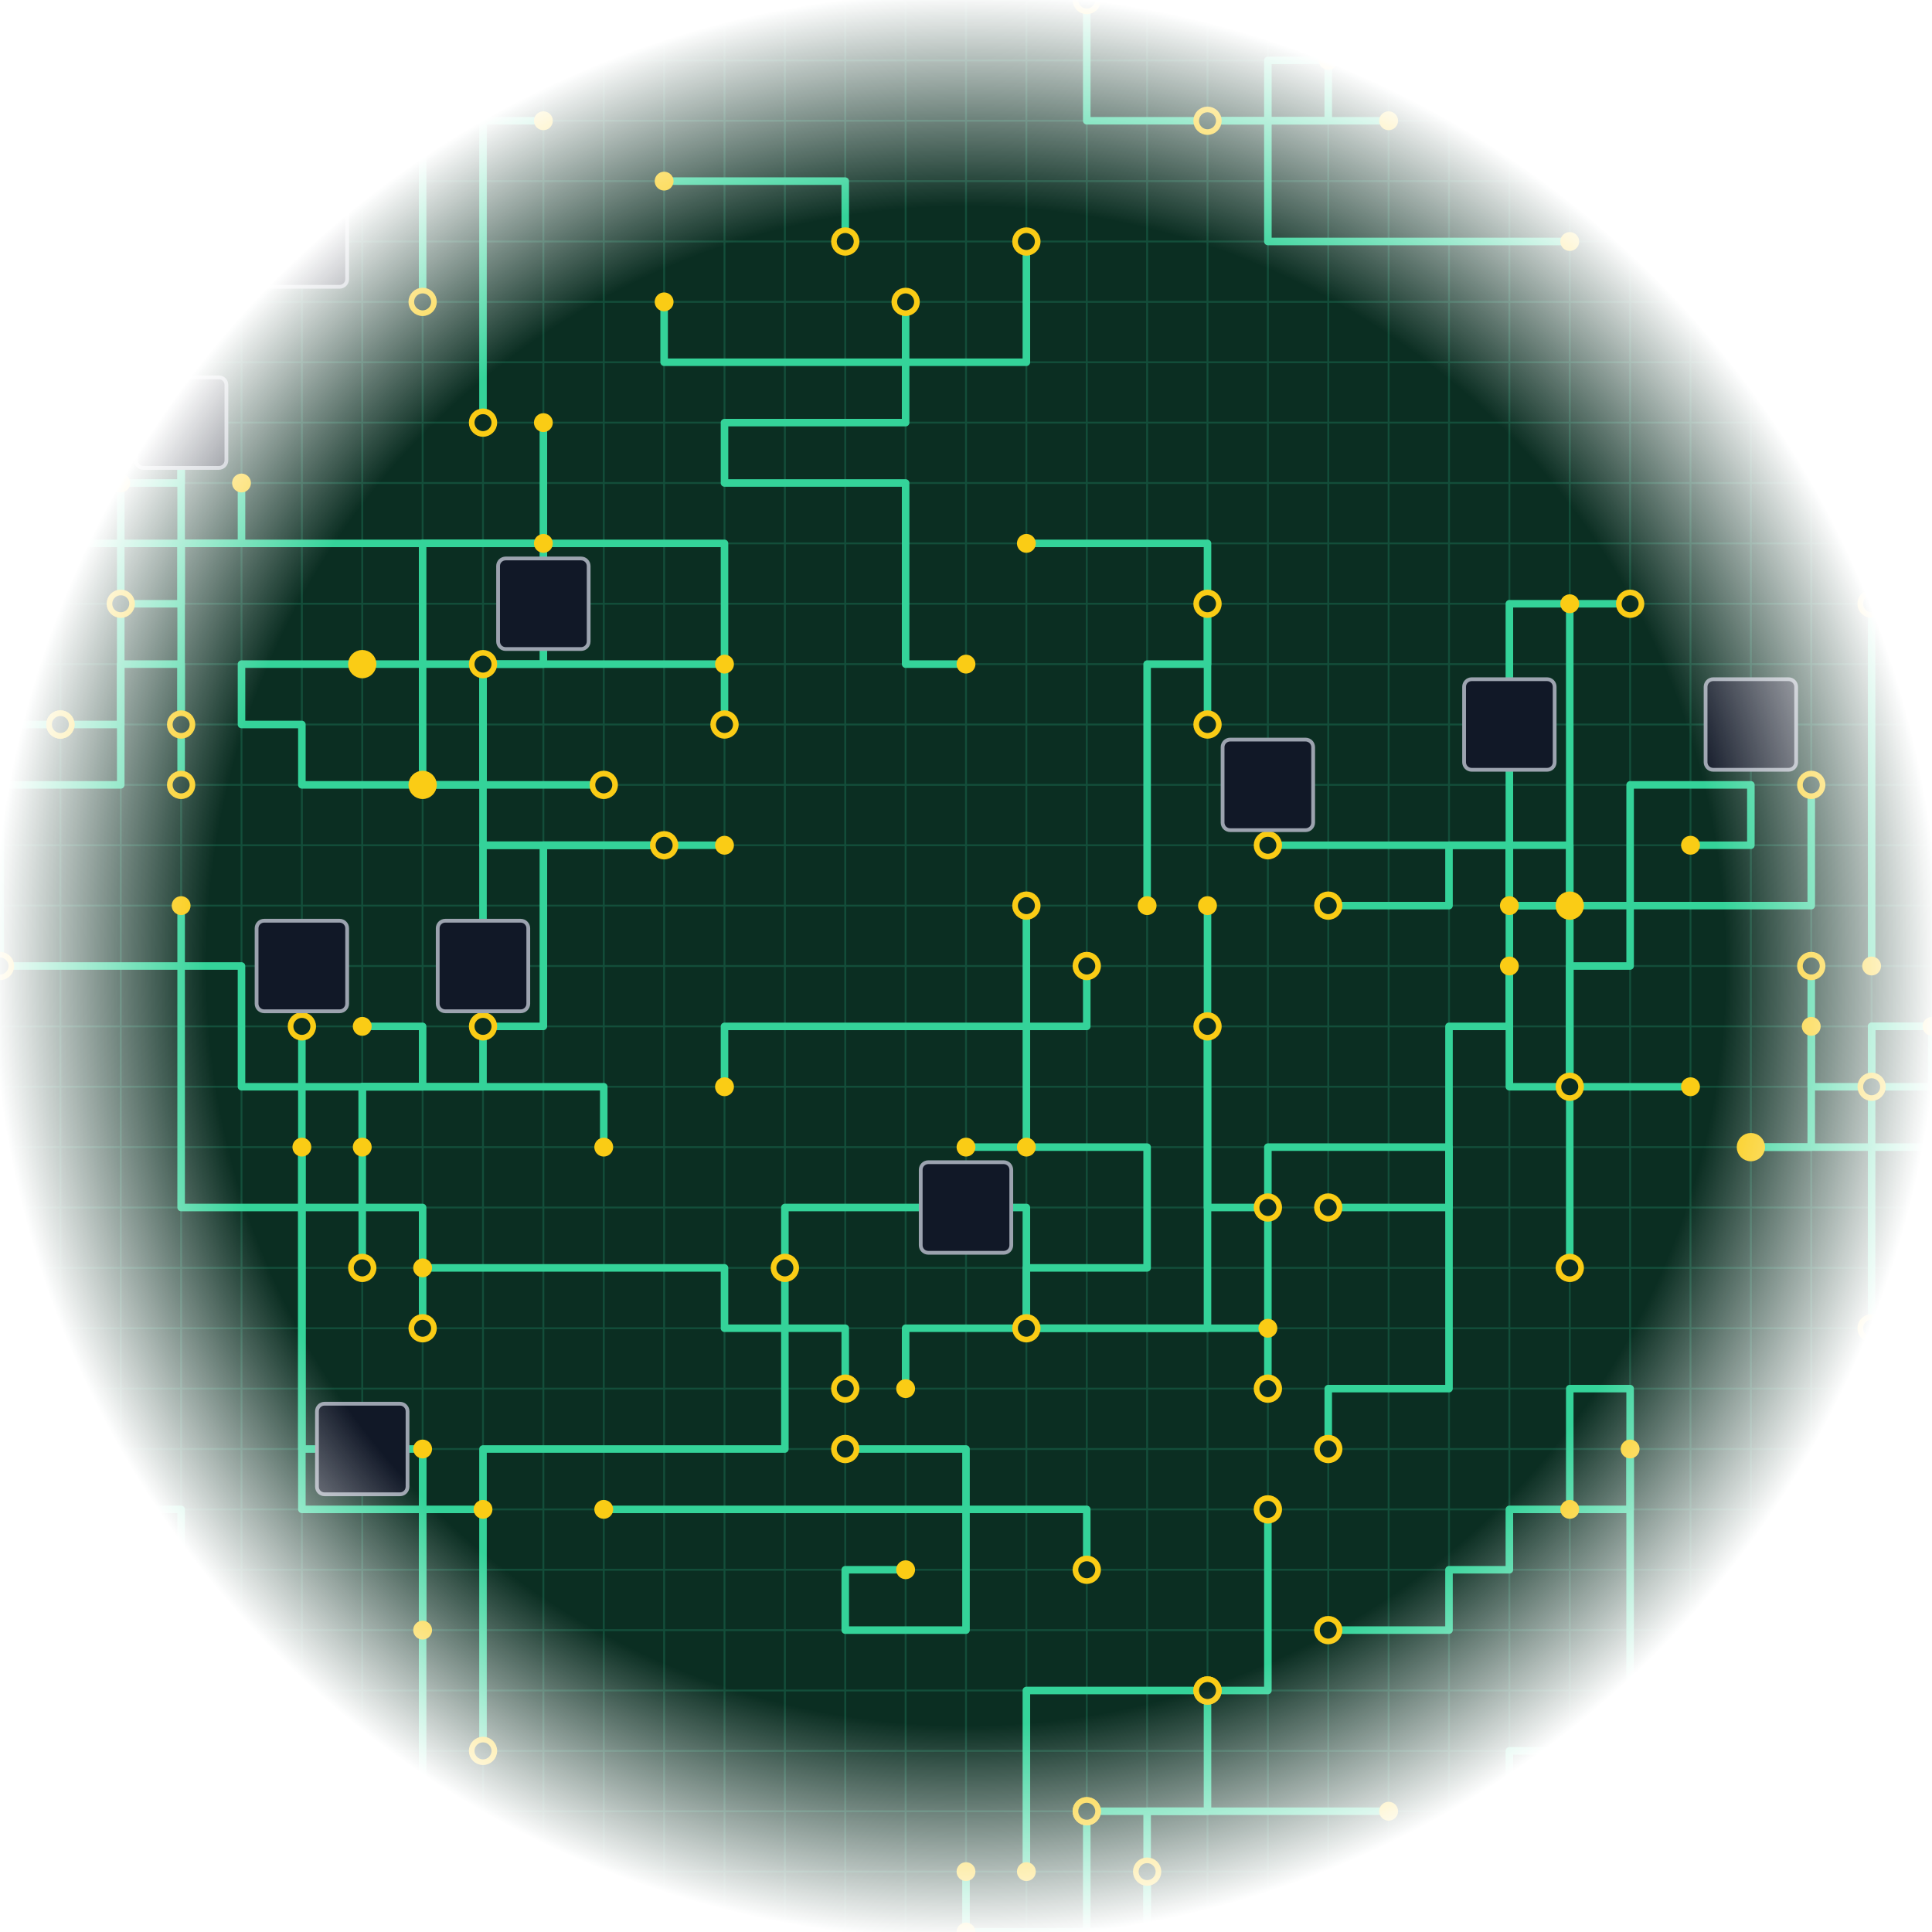
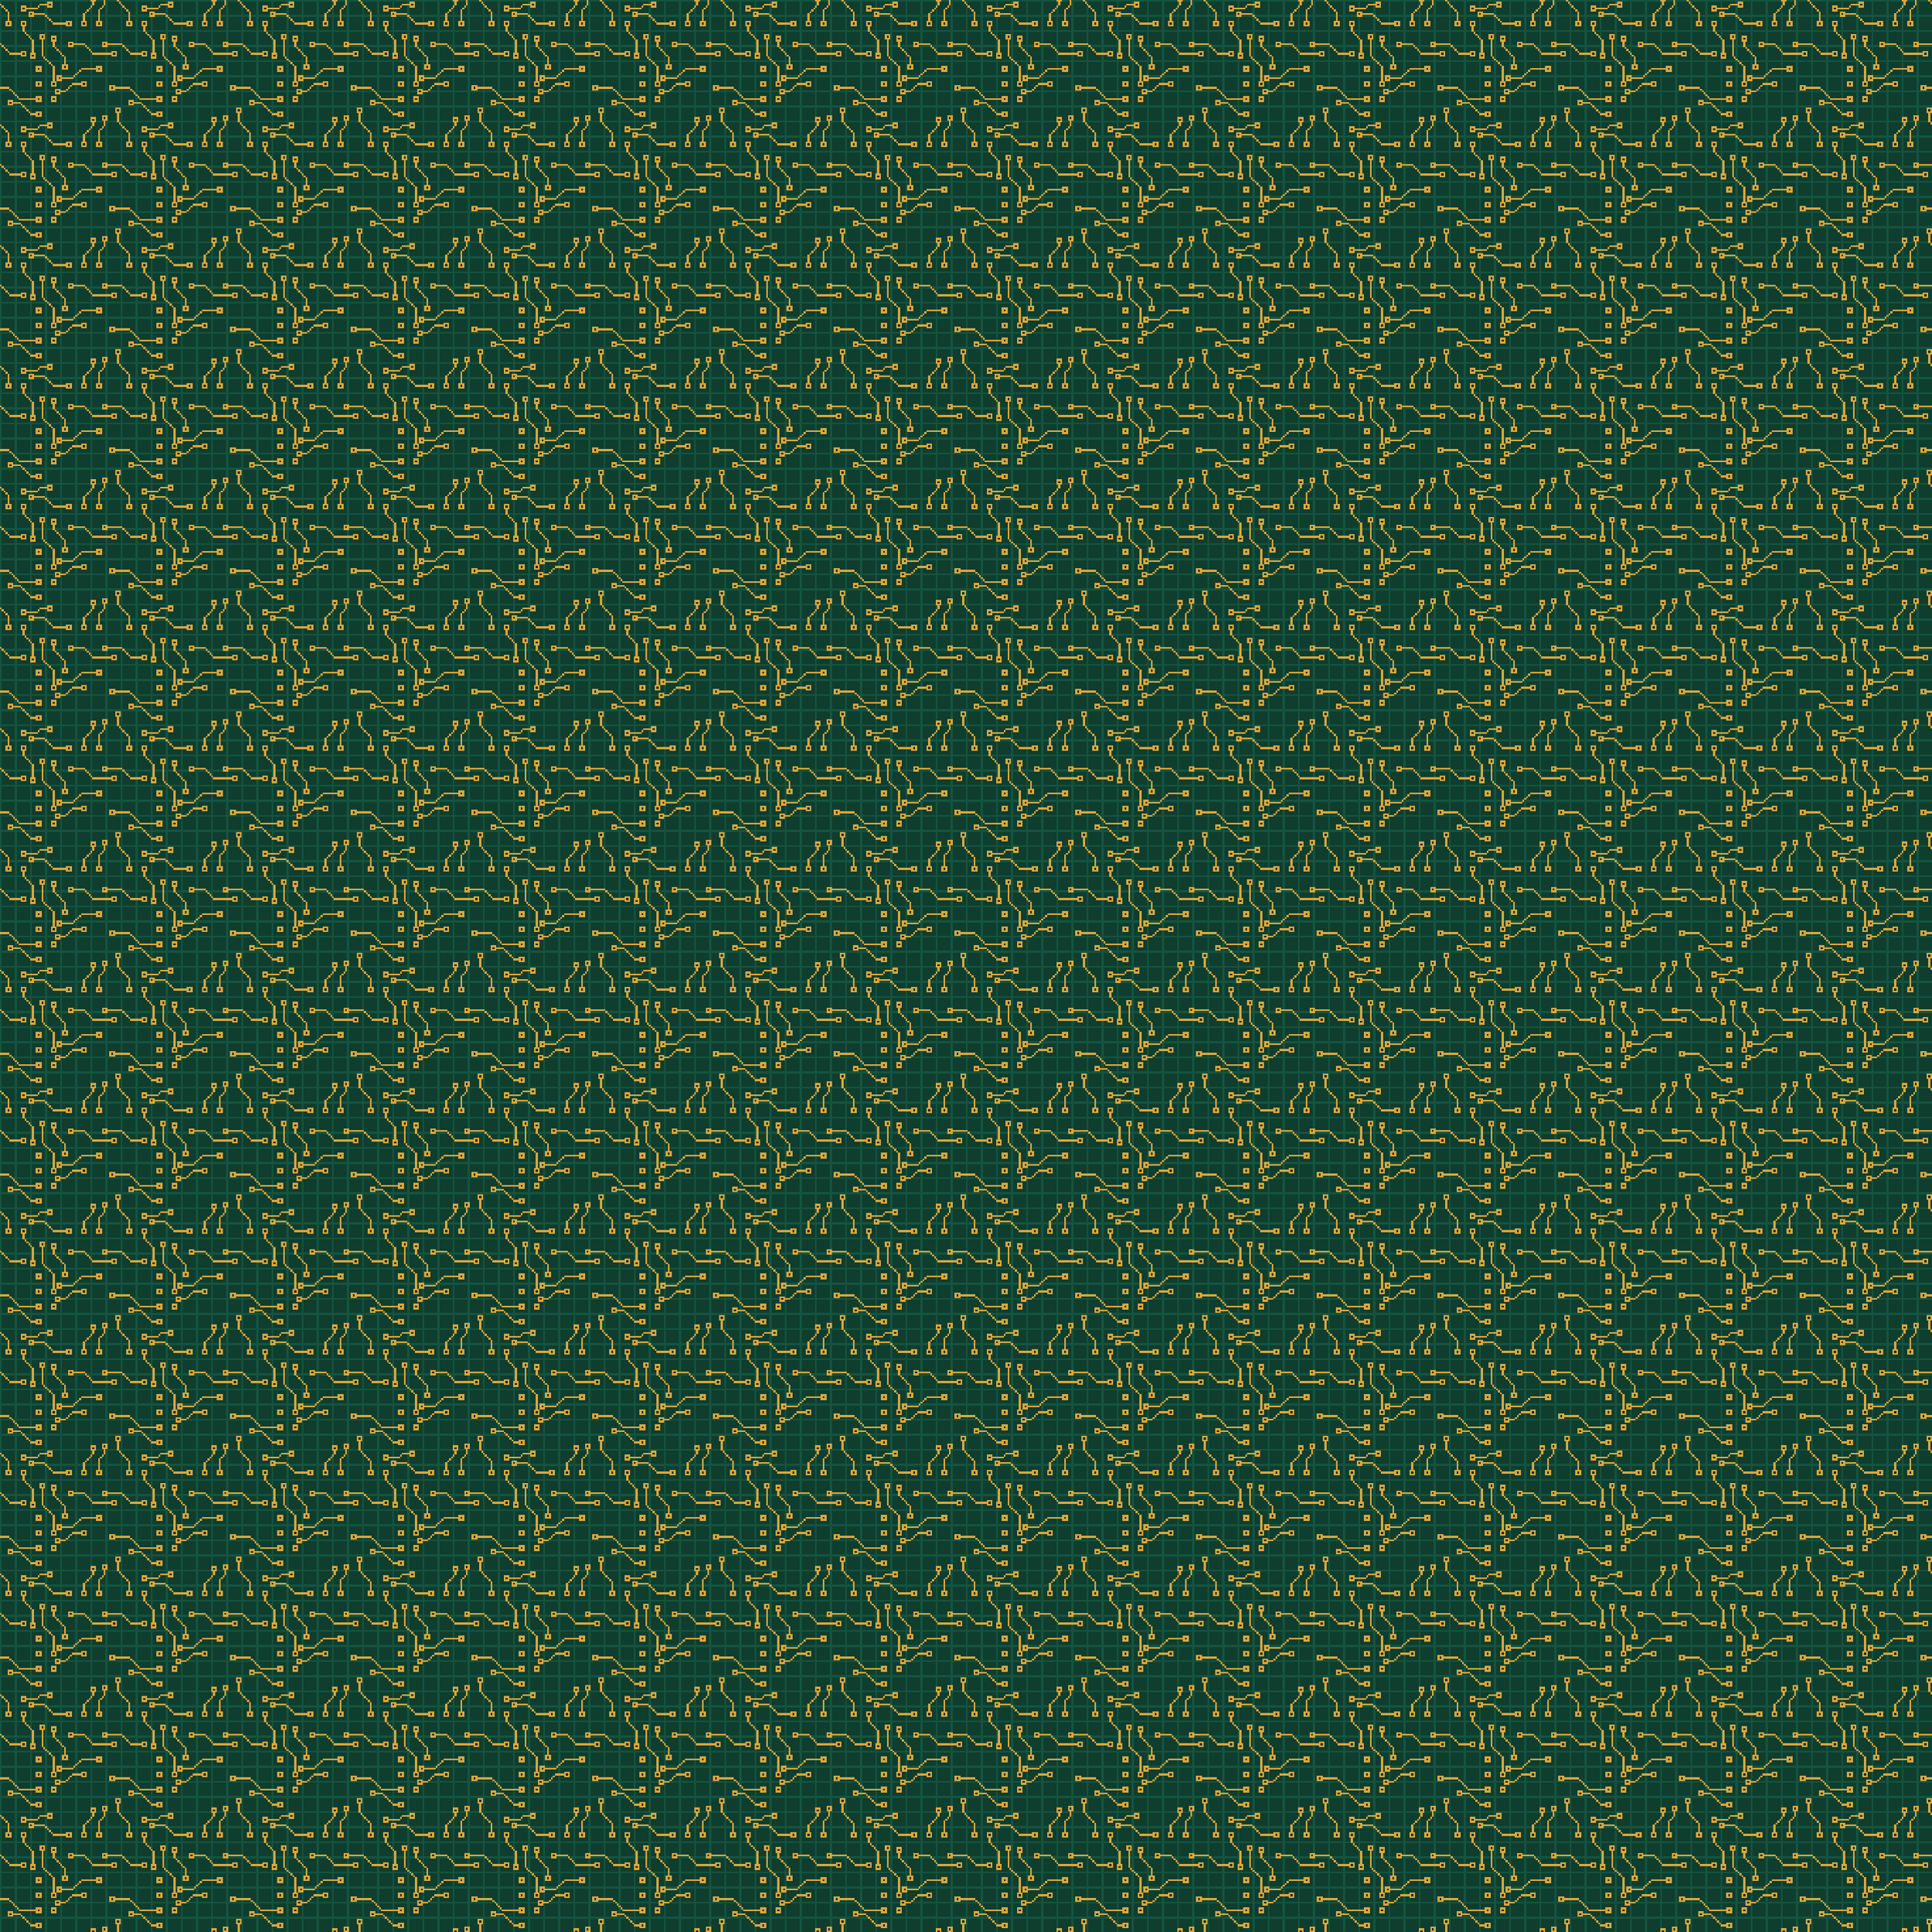
- <svg xmlns="http://www.w3.org/2000/svg" width="1024" height="1024" viewBox="0 0 1024 1024">
+ <svg xmlns="http://www.w3.org/2000/svg" width="1024" height="1024" viewBox="0 0 1024 1024" shape-rendering="crispEdges">
  <defs>
-     <radialGradient id="fade" cx="0.5" cy="0.5" r="0.5">
-       <stop offset="0.78" stop-color="#fff" />
-       <stop offset="1" stop-color="#000" />
-     </radialGradient>
-     <mask id="edge">
-       <rect width="1024" height="1024" fill="url(#fade)" />
-     </mask>
+     <pattern id="t" width="64" height="64" patternUnits="userSpaceOnUse">
+       <rect width="64" height="64" fill="#0f3d2e" />
+       <path fill="#d9a73e" d="M48 0h3v1h-3zM55 0h1v1h-1zM62 0h1v1h-1zM25 1h3v1h-3zM49 1h1v1h-1zM55 1h1v1h-1zM63 1h1v1h-1zM0 2h1v1h-1zM21 2h5v1h-5zM27 2h1v1h-1zM49 2h1v1h-1zM55 2h1v1h-1zM1 3h1v1h-1zM11 3h3v1h-3zM20 3h1v1h-1zM25 3h3v1h-3zM48 3h1v1h-1zM54 3h1v1h-1zM2 4h1v1h-1zM11 4h1v1h-1zM13 4h7v1h-7zM47 4h1v1h-1zM53 4h1v1h-1zM3 5h1v1h-1zM11 5h3v1h-3zM46 5h1v1h-1zM52 5h1v1h-1zM4 6h1v1h-1zM15 6h3v1h-3zM45 6h1v1h-1zM52 6h1v1h-1zM4 7h1v1h-1zM15 7h1v1h-1zM17 7h7v1h-7zM44 7h1v1h-1zM52 7h1v1h-1zM4 8h1v1h-1zM15 8h3v1h-3zM24 8h1v1h-1zM44 8h1v1h-1zM52 8h1v1h-1zM4 9h1v1h-1zM25 9h1v1h-1zM44 9h1v1h-1zM52 9h1v1h-1zM4 10h1v1h-1zM26 10h1v1h-1zM44 10h1v1h-1zM52 10h1v1h-1zM3 11h3v1h-3zM11 11h3v1h-3zM27 11h1v1h-1zM35 11h3v1h-3zM43 11h3v1h-3zM51 11h3v1h-3zM3 12h1v1h-1zM5 12h1v1h-1zM11 12h1v1h-1zM13 12h1v1h-1zM28 12h8v1h-8zM37 12h1v1h-1zM43 12h1v1h-1zM45 12h1v1h-1zM51 12h1v1h-1zM53 12h1v1h-1zM3 13h3v1h-3zM11 13h3v1h-3zM35 13h3v1h-3zM43 13h3v1h-3zM51 13h3v1h-3zM12 14h1v1h-1zM12 15h1v1h-1zM12 16h1v1h-1zM13 17h1v1h-1zM14 18h1v1h-1zM21 18h3v1h-3zM15 19h1v1h-1zM21 19h1v1h-1zM23 19h1v1h-1zM27 19h3v1h-3zM16 20h1v1h-1zM21 20h3v1h-3zM27 20h1v1h-1zM29 20h1v1h-1zM17 21h1v1h-1zM22 21h1v1h-1zM27 21h3v1h-3zM17 22h1v1h-1zM22 22h1v1h-1zM28 22h1v1h-1zM36 22h3v1h-3zM54 22h3v1h-3zM0 23h1v1h-1zM17 23h1v1h-1zM22 23h1v1h-1zM28 23h1v1h-1zM36 23h1v1h-1zM38 23h7v1h-7zM54 23h1v1h-1zM56 23h8v1h-8zM1 24h1v1h-1zM17 24h1v1h-1zM22 24h1v1h-1zM28 24h1v1h-1zM36 24h3v1h-3zM45 24h1v1h-1zM54 24h3v1h-3zM2 25h1v1h-1zM17 25h1v1h-1zM22 25h1v1h-1zM29 25h1v1h-1zM46 25h1v1h-1zM3 26h1v1h-1zM17 26h1v1h-1zM22 26h1v1h-1zM30 26h1v1h-1zM47 26h1v1h-1zM4 27h1v1h-1zM11 27h3v1h-3zM17 27h1v1h-1zM22 27h1v1h-1zM31 27h1v1h-1zM48 27h1v1h-1zM59 27h3v1h-3zM5 28h7v1h-7zM13 28h1v1h-1zM16 28h3v1h-3zM22 28h1v1h-1zM32 28h1v1h-1zM49 28h11v1h-11zM61 28h1v1h-1zM11 29h3v1h-3zM16 29h1v1h-1zM18 29h1v1h-1zM22 29h1v1h-1zM33 29h1v1h-1zM59 29h3v1h-3zM16 30h3v1h-3zM23 30h1v1h-1zM34 30h1v1h-1zM24 31h1v1h-1zM34 31h1v1h-1zM25 32h1v1h-1zM34 32h1v1h-1zM26 33h1v1h-1zM34 33h1v1h-1zM27 34h1v1h-1zM33 34h3v1h-3zM19 35h3v1h-3zM28 35h1v1h-1zM33 35h1v1h-1zM35 35h1v1h-1zM51 35h3v1h-3zM19 36h1v1h-1zM21 36h1v1h-1zM28 36h1v1h-1zM33 36h3v1h-3zM43 36h9v1h-9zM53 36h1v1h-1zM19 37h3v1h-3zM28 37h1v1h-1zM42 37h1v1h-1zM51 37h3v1h-3zM28 38h1v1h-1zM41 38h1v1h-1zM28 39h1v1h-1zM40 39h1v1h-1zM28 40h1v1h-1zM30 40h3v1h-3zM39 40h1v1h-1zM28 41h1v1h-1zM30 41h1v1h-1zM32 41h7v1h-7zM28 42h1v1h-1zM30 42h3v1h-3zM19 43h3v1h-3zM27 43h3v1h-3zM43 43h3v1h-3zM19 44h1v1h-1zM21 44h1v1h-1zM27 44h1v1h-1zM29 44h1v1h-1zM38 44h6v1h-6zM45 44h1v1h-1zM19 45h3v1h-3zM27 45h3v1h-3zM37 45h1v1h-1zM43 45h3v1h-3zM58 45h3v1h-3zM0 46h5v1h-5zM36 46h1v1h-1zM58 46h1v1h-1zM60 46h4v1h-4zM5 47h1v1h-1zM29 47h3v1h-3zM35 47h1v1h-1zM58 47h3v1h-3zM6 48h1v1h-1zM29 48h1v1h-1zM31 48h4v1h-4zM7 49h1v1h-1zM29 49h3v1h-3zM8 50h1v1h-1zM9 51h1v1h-1zM19 51h3v1h-3zM27 51h3v1h-3zM10 52h10v1h-10zM21 52h1v1h-1zM27 52h1v1h-1zM29 52h1v1h-1zM4 53h3v1h-3zM19 53h3v1h-3zM27 53h3v1h-3zM4 54h1v1h-1zM6 54h5v1h-5zM4 55h3v1h-3zM11 55h1v1h-1zM12 56h1v1h-1zM13 57h1v1h-1zM61 57h3v1h-3zM14 58h1v1h-1zM61 58h1v1h-1zM63 58h1v1h-1zM15 59h1v1h-1zM19 59h3v1h-3zM61 59h3v1h-3zM16 60h4v1h-4zM21 60h1v1h-1zM62 60h1v1h-1zM19 61h3v1h-3zM54 61h3v1h-3zM62 61h1v1h-1zM48 62h3v1h-3zM54 62h1v1h-1zM56 62h1v1h-1zM62 62h1v1h-1zM48 63h1v1h-1zM50 63h1v1h-1zM54 63h3v1h-3zM62 63h1v1h-1z" />
+       <path fill="#145440" d="M0 0h48v1h-48zM51 0h4v1h-4zM56 0h6v1h-6zM63 0h1v1h-1zM0 1h1v1h-1zM8 1h1v1h-1zM16 1h1v1h-1zM24 1h1v1h-1zM32 1h1v1h-1zM40 1h1v1h-1zM48 1h1v1h-1zM56 1h1v1h-1zM8 2h1v1h-1zM16 2h1v1h-1zM32 2h1v1h-1zM40 2h1v1h-1zM48 2h1v1h-1zM56 2h1v1h-1zM0 3h1v1h-1zM8 3h1v1h-1zM16 3h1v1h-1zM24 3h1v1h-1zM32 3h1v1h-1zM40 3h1v1h-1zM56 3h1v1h-1zM0 4h1v1h-1zM8 4h1v1h-1zM24 4h1v1h-1zM32 4h1v1h-1zM40 4h1v1h-1zM48 4h1v1h-1zM56 4h1v1h-1zM0 5h1v1h-1zM8 5h1v1h-1zM16 5h1v1h-1zM24 5h1v1h-1zM32 5h1v1h-1zM40 5h1v1h-1zM48 5h1v1h-1zM56 5h1v1h-1zM0 6h1v1h-1zM8 6h1v1h-1zM24 6h1v1h-1zM32 6h1v1h-1zM40 6h1v1h-1zM48 6h1v1h-1zM56 6h1v1h-1zM0 7h1v1h-1zM8 7h1v1h-1zM24 7h1v1h-1zM32 7h1v1h-1zM40 7h1v1h-1zM48 7h1v1h-1zM56 7h1v1h-1zM0 8h4v1h-4zM5 8h10v1h-10zM18 8h6v1h-6zM25 8h19v1h-19zM45 8h7v1h-7zM53 8h11v1h-11zM0 9h1v1h-1zM8 9h1v1h-1zM16 9h1v1h-1zM24 9h1v1h-1zM32 9h1v1h-1zM40 9h1v1h-1zM48 9h1v1h-1zM56 9h1v1h-1zM0 10h1v1h-1zM8 10h1v1h-1zM16 10h1v1h-1zM24 10h1v1h-1zM32 10h1v1h-1zM40 10h1v1h-1zM48 10h1v1h-1zM56 10h1v1h-1zM0 11h1v1h-1zM8 11h1v1h-1zM16 11h1v1h-1zM24 11h1v1h-1zM32 11h1v1h-1zM40 11h1v1h-1zM48 11h1v1h-1zM56 11h1v1h-1zM0 12h1v1h-1zM8 12h1v1h-1zM16 12h1v1h-1zM24 12h1v1h-1zM40 12h1v1h-1zM48 12h1v1h-1zM56 12h1v1h-1zM0 13h1v1h-1zM8 13h1v1h-1zM16 13h1v1h-1zM24 13h1v1h-1zM32 13h1v1h-1zM40 13h1v1h-1zM48 13h1v1h-1zM56 13h1v1h-1zM0 14h1v1h-1zM8 14h1v1h-1zM16 14h1v1h-1zM24 14h1v1h-1zM32 14h1v1h-1zM40 14h1v1h-1zM48 14h1v1h-1zM56 14h1v1h-1zM0 15h1v1h-1zM8 15h1v1h-1zM16 15h1v1h-1zM24 15h1v1h-1zM32 15h1v1h-1zM40 15h1v1h-1zM48 15h1v1h-1zM56 15h1v1h-1zM0 16h12v1h-12zM13 16h51v1h-51zM0 17h1v1h-1zM8 17h1v1h-1zM16 17h1v1h-1zM24 17h1v1h-1zM32 17h1v1h-1zM40 17h1v1h-1zM48 17h1v1h-1zM56 17h1v1h-1zM0 18h1v1h-1zM8 18h1v1h-1zM16 18h1v1h-1zM24 18h1v1h-1zM32 18h1v1h-1zM40 18h1v1h-1zM48 18h1v1h-1zM56 18h1v1h-1zM0 19h1v1h-1zM8 19h1v1h-1zM16 19h1v1h-1zM24 19h1v1h-1zM32 19h1v1h-1zM40 19h1v1h-1zM48 19h1v1h-1zM56 19h1v1h-1zM0 20h1v1h-1zM8 20h1v1h-1zM24 20h1v1h-1zM32 20h1v1h-1zM40 20h1v1h-1zM48 20h1v1h-1zM56 20h1v1h-1zM0 21h1v1h-1zM8 21h1v1h-1zM16 21h1v1h-1zM24 21h1v1h-1zM32 21h1v1h-1zM40 21h1v1h-1zM48 21h1v1h-1zM56 21h1v1h-1zM0 22h1v1h-1zM8 22h1v1h-1zM16 22h1v1h-1zM24 22h1v1h-1zM32 22h1v1h-1zM40 22h1v1h-1zM48 22h1v1h-1zM8 23h1v1h-1zM16 23h1v1h-1zM24 23h1v1h-1zM32 23h1v1h-1zM48 23h1v1h-1zM0 24h1v1h-1zM2 24h15v1h-15zM18 24h4v1h-4zM23 24h5v1h-5zM29 24h7v1h-7zM39 24h6v1h-6zM46 24h8v1h-8zM57 24h7v1h-7zM0 25h1v1h-1zM8 25h1v1h-1zM16 25h1v1h-1zM24 25h1v1h-1zM32 25h1v1h-1zM40 25h1v1h-1zM48 25h1v1h-1zM56 25h1v1h-1zM0 26h1v1h-1zM8 26h1v1h-1zM16 26h1v1h-1zM24 26h1v1h-1zM32 26h1v1h-1zM40 26h1v1h-1zM48 26h1v1h-1zM56 26h1v1h-1zM0 27h1v1h-1zM8 27h1v1h-1zM16 27h1v1h-1zM24 27h1v1h-1zM32 27h1v1h-1zM40 27h1v1h-1zM56 27h1v1h-1zM0 28h1v1h-1zM24 28h1v1h-1zM40 28h1v1h-1zM48 28h1v1h-1zM0 29h1v1h-1zM8 29h1v1h-1zM24 29h1v1h-1zM32 29h1v1h-1zM40 29h1v1h-1zM48 29h1v1h-1zM56 29h1v1h-1zM0 30h1v1h-1zM8 30h1v1h-1zM24 30h1v1h-1zM32 30h1v1h-1zM40 30h1v1h-1zM48 30h1v1h-1zM56 30h1v1h-1zM0 31h1v1h-1zM8 31h1v1h-1zM16 31h1v1h-1zM32 31h1v1h-1zM40 31h1v1h-1zM48 31h1v1h-1zM56 31h1v1h-1zM0 32h25v1h-25zM26 32h8v1h-8zM35 32h29v1h-29zM0 33h1v1h-1zM8 33h1v1h-1zM16 33h1v1h-1zM24 33h1v1h-1zM32 33h1v1h-1zM40 33h1v1h-1zM48 33h1v1h-1zM56 33h1v1h-1zM0 34h1v1h-1zM8 34h1v1h-1zM16 34h1v1h-1zM24 34h1v1h-1zM32 34h1v1h-1zM40 34h1v1h-1zM48 34h1v1h-1zM56 34h1v1h-1zM0 35h1v1h-1zM8 35h1v1h-1zM16 35h1v1h-1zM24 35h1v1h-1zM32 35h1v1h-1zM40 35h1v1h-1zM48 35h1v1h-1zM56 35h1v1h-1zM0 36h1v1h-1zM8 36h1v1h-1zM16 36h1v1h-1zM24 36h1v1h-1zM32 36h1v1h-1zM40 36h1v1h-1zM56 36h1v1h-1zM0 37h1v1h-1zM8 37h1v1h-1zM16 37h1v1h-1zM24 37h1v1h-1zM32 37h1v1h-1zM40 37h1v1h-1zM48 37h1v1h-1zM56 37h1v1h-1zM0 38h1v1h-1zM8 38h1v1h-1zM16 38h1v1h-1zM24 38h1v1h-1zM32 38h1v1h-1zM40 38h1v1h-1zM48 38h1v1h-1zM56 38h1v1h-1zM0 39h1v1h-1zM8 39h1v1h-1zM16 39h1v1h-1zM24 39h1v1h-1zM32 39h1v1h-1zM48 39h1v1h-1zM56 39h1v1h-1zM0 40h28v1h-28zM29 40h1v1h-1zM33 40h6v1h-6zM40 40h24v1h-24zM0 41h1v1h-1zM8 41h1v1h-1zM16 41h1v1h-1zM24 41h1v1h-1zM40 41h1v1h-1zM48 41h1v1h-1zM56 41h1v1h-1zM0 42h1v1h-1zM8 42h1v1h-1zM16 42h1v1h-1zM24 42h1v1h-1zM40 42h1v1h-1zM48 42h1v1h-1zM56 42h1v1h-1zM0 43h1v1h-1zM8 43h1v1h-1zM16 43h1v1h-1zM24 43h1v1h-1zM32 43h1v1h-1zM40 43h1v1h-1zM48 43h1v1h-1zM56 43h1v1h-1zM0 44h1v1h-1zM8 44h1v1h-1zM16 44h1v1h-1zM24 44h1v1h-1zM32 44h1v1h-1zM48 44h1v1h-1zM56 44h1v1h-1zM0 45h1v1h-1zM8 45h1v1h-1zM16 45h1v1h-1zM24 45h1v1h-1zM32 45h1v1h-1zM40 45h1v1h-1zM48 45h1v1h-1zM56 45h1v1h-1zM8 46h1v1h-1zM16 46h1v1h-1zM24 46h1v1h-1zM32 46h1v1h-1zM40 46h1v1h-1zM48 46h1v1h-1zM56 46h1v1h-1zM0 47h1v1h-1zM8 47h1v1h-1zM16 47h1v1h-1zM24 47h1v1h-1zM32 47h1v1h-1zM40 47h1v1h-1zM48 47h1v1h-1zM56 47h1v1h-1zM0 48h6v1h-6zM7 48h22v1h-22zM35 48h29v1h-29zM0 49h1v1h-1zM8 49h1v1h-1zM16 49h1v1h-1zM24 49h1v1h-1zM32 49h1v1h-1zM40 49h1v1h-1zM48 49h1v1h-1zM56 49h1v1h-1zM0 50h1v1h-1zM16 50h1v1h-1zM24 50h1v1h-1zM32 50h1v1h-1zM40 50h1v1h-1zM48 50h1v1h-1zM56 50h1v1h-1zM0 51h1v1h-1zM8 51h1v1h-1zM16 51h1v1h-1zM24 51h1v1h-1zM32 51h1v1h-1zM40 51h1v1h-1zM48 51h1v1h-1zM56 51h1v1h-1zM0 52h1v1h-1zM8 52h1v1h-1zM24 52h1v1h-1zM32 52h1v1h-1zM40 52h1v1h-1zM48 52h1v1h-1zM56 52h1v1h-1zM0 53h1v1h-1zM8 53h1v1h-1zM16 53h1v1h-1zM24 53h1v1h-1zM32 53h1v1h-1zM40 53h1v1h-1zM48 53h1v1h-1zM56 53h1v1h-1zM0 54h1v1h-1zM16 54h1v1h-1zM24 54h1v1h-1zM32 54h1v1h-1zM40 54h1v1h-1zM48 54h1v1h-1zM56 54h1v1h-1zM0 55h1v1h-1zM8 55h1v1h-1zM16 55h1v1h-1zM24 55h1v1h-1zM32 55h1v1h-1zM40 55h1v1h-1zM48 55h1v1h-1zM56 55h1v1h-1zM0 56h12v1h-12zM13 56h51v1h-51zM0 57h1v1h-1zM8 57h1v1h-1zM16 57h1v1h-1zM24 57h1v1h-1zM32 57h1v1h-1zM40 57h1v1h-1zM48 57h1v1h-1zM56 57h1v1h-1zM0 58h1v1h-1zM8 58h1v1h-1zM16 58h1v1h-1zM24 58h1v1h-1zM32 58h1v1h-1zM40 58h1v1h-1zM48 58h1v1h-1zM56 58h1v1h-1zM0 59h1v1h-1zM8 59h1v1h-1zM16 59h1v1h-1zM24 59h1v1h-1zM32 59h1v1h-1zM40 59h1v1h-1zM48 59h1v1h-1zM56 59h1v1h-1zM0 60h1v1h-1zM8 60h1v1h-1zM24 60h1v1h-1zM32 60h1v1h-1zM40 60h1v1h-1zM48 60h1v1h-1zM56 60h1v1h-1zM0 61h1v1h-1zM8 61h1v1h-1zM16 61h1v1h-1zM24 61h1v1h-1zM32 61h1v1h-1zM40 61h1v1h-1zM48 61h1v1h-1zM0 62h1v1h-1zM8 62h1v1h-1zM16 62h1v1h-1zM24 62h1v1h-1zM32 62h1v1h-1zM40 62h1v1h-1zM0 63h1v1h-1zM8 63h1v1h-1zM16 63h1v1h-1zM24 63h1v1h-1zM32 63h1v1h-1zM40 63h1v1h-1z" />
+       <path fill="#0a2a20" d="M26 2h1v1h-1zM12 4h1v1h-1zM16 7h1v1h-1zM4 12h1v1h-1zM12 12h1v1h-1zM36 12h1v1h-1zM44 12h1v1h-1zM52 12h1v1h-1zM22 19h1v1h-1zM28 20h1v1h-1zM37 23h1v1h-1zM55 23h1v1h-1zM12 28h1v1h-1zM60 28h1v1h-1zM17 29h1v1h-1zM34 35h1v1h-1zM20 36h1v1h-1zM52 36h1v1h-1zM31 41h1v1h-1zM20 44h1v1h-1zM28 44h1v1h-1zM44 44h1v1h-1zM59 46h1v1h-1zM30 48h1v1h-1zM20 52h1v1h-1zM28 52h1v1h-1zM5 54h1v1h-1zM62 58h1v1h-1zM20 60h1v1h-1zM55 62h1v1h-1zM49 63h1v1h-1z" />
+     </pattern>
  </defs>
-   <g mask="url(#edge)">
-     <rect width="1024" height="1024" fill="#0b2e22" />
-     <path d="M0 0V1024M0 0H1024M32 0V1024M0 32H1024M64 0V1024M0 64H1024M96 0V1024M0 96H1024M128 0V1024M0 128H1024M160 0V1024M0 160H1024M192 0V1024M0 192H1024M224 0V1024M0 224H1024M256 0V1024M0 256H1024M288 0V1024M0 288H1024M320 0V1024M0 320H1024M352 0V1024M0 352H1024M384 0V1024M0 384H1024M416 0V1024M0 416H1024M448 0V1024M0 448H1024M480 0V1024M0 480H1024M512 0V1024M0 512H1024M544 0V1024M0 544H1024M576 0V1024M0 576H1024M608 0V1024M0 608H1024M640 0V1024M0 640H1024M672 0V1024M0 672H1024M704 0V1024M0 704H1024M736 0V1024M0 736H1024M768 0V1024M0 768H1024M800 0V1024M0 800H1024M832 0V1024M0 832H1024M864 0V1024M0 864H1024M896 0V1024M0 896H1024M928 0V1024M0 928H1024M960 0V1024M0 960H1024M992 0V1024M0 992H1024M1024 0V1024M0 1024H1024" stroke="#134e3a" stroke-width="1" />
-     <g fill="none" stroke="#34d399" stroke-width="4" stroke-linejoin="round" stroke-linecap="round">
-       <path d="M992 576L992 544L1024 544L1024 544L1024 544" />
-       <path d="M960 64L960 32L928 32L896 32L864 32L864 0" />
-       <path d="M864 320L832 320L800 320L800 352L800 384L800 416L800 448L800 480L800 512L800 544L800 576L832 576" />
-       <path d="M64 96L96 96L96 64L64 64L64 96L64 128L64 160L64 192L64 224L64 256L32 256" />
-       <path d="M576 960L576 992L576 1024L576 1024L576 1024L576 1024L544 1024L512 1024L512 992" />
-       <path d="M224 416L256 416L256 384L256 352L288 352L320 352L352 352L384 352" />
-       <path d="M544 480L544 512L544 544L544 576L544 608" />
-       <path d="M576 960L608 960L640 960L672 960L704 960L736 960" />
-       <path d="M256 224L256 192L256 160L256 128L256 96L256 64L256 32L256 0L256 0" />
-       <path d="M992 960L992 992L992 1024L992 1024L992 1024L1024 1024L1024 1024L1024 1024L1024 1024" />
-       <path d="M608 992L608 1024L608 1024L608 1024L608 1024L608 1024L608 1024L608 1024L608 1024L608 1024L608 1024L576 1024L544 1024L512 1024" />
-       <path d="M640 384L640 352L640 320L640 288L608 288L576 288L544 288" />
-       <path d="M160 544L160 576L160 608L160 640L160 672L160 704L160 736L160 768L192 768L224 768L224 800L224 832L224 864" />
-       <path d="M96 96L64 96L32 96L32 128L32 160L32 192L32 224L32 256L32 288L64 288L96 288L128 288L128 256" />
-       <path d="M672 448L704 448L736 448L768 448L800 448L800 480L832 480" />
-       <path d="M640 544L640 576L640 608L640 640L640 672L640 704L608 704L576 704L544 704L512 704L480 704L480 736" />
-       <path d="M736 0L736 32L704 32L704 64L672 64L672 32L704 32" />
-       <path d="M224 160L224 128L224 96L224 64L256 64L288 64" />
-       <path d="M576 832L576 800L544 800L512 800L480 800L448 800L416 800L384 800L352 800L320 800" />
-       <path d="M544 704L544 672L544 640L512 640L480 640L448 640L416 640L416 672" />
-       <path d="M704 640L736 640L768 640L768 608L768 576L768 544L800 544L800 512" />
-       <path d="M832 672L832 640L832 608L832 576L832 544L832 512L864 512L864 480L864 448L864 416L896 416L928 416L928 448L896 448" />
-       <path d="M64 320L96 320L96 288L128 288L160 288L192 288L224 288L256 288L288 288" />
-       <path d="M832 576L832 544L832 512L832 480L832 448L832 416L832 384L832 352L832 320" />
-       <path d="M640 896L608 896L576 896L544 896L544 928L544 960L544 992" />
-       <path d="M480 160L480 192L480 224L448 224L416 224L384 224L384 256L416 256L448 256L480 256L480 288L480 320L480 352L512 352" />
-       <path d="M96 384L96 352L64 352L64 384L64 416L32 416L0 416L0 448L0 480L0 512" />
-       <path d="M672 800L672 832L672 864L672 896L640 896" />
-       <path d="M96 416L96 384L96 352L96 320L96 288L96 256L96 224L96 192L64 192L32 192L0 192L0 160L32 160L64 160" />
-       <path d="M704 480L736 480L768 480L768 448L800 448L800 480" />
-       <path d="M992 320L992 352L992 384L992 416L992 448L992 480L992 512" />
-       <path d="M448 736L448 704L416 704L384 704L384 672L352 672L320 672L288 672L256 672L224 672" />
-       <path d="M192 672L192 640L192 608L192 576L224 576L224 544L192 544" />
-       <path d="M64 96L64 128L64 160L64 192L64 224L64 256" />
-       <path d="M416 672L416 704L416 736L416 768L384 768L352 768L320 768L288 768L256 768L256 800" />
-       <path d="M224 960L224 928L224 896L224 864L224 832L224 800L192 800L160 800L160 768L160 736L160 704L160 672L160 640L160 608" />
-       <path d="M576 0L576 32L576 64L608 64L640 64L672 64L704 64L736 64" />
-       <path d="M256 544L288 544L288 512L288 480L288 448L320 448L352 448" />
-       <path d="M928 608L960 608L992 608L1024 608L1024 608L1024 608L1024 608L1024 608" />
-       <path d="M640 320L640 352L608 352L608 384L608 416L608 448L608 480" />
-       <path d="M576 512L576 544L544 544L512 544L480 544L448 544L416 544L384 544L384 576" />
-       <path d="M864 0L896 0L928 0L928 32L928 64L928 96" />
-       <path d="M224 704L224 672L224 640L192 640L160 640L128 640L96 640L96 608L96 576L96 544L96 512L96 480" />
-       <path d="M544 128L544 160L544 192L512 192L480 192L448 192L416 192L384 192L352 192L352 160" />
-       <path d="M32 256L64 256L96 256L96 224L64 224L32 224L32 256L32 288" />
-       <path d="M832 480L800 480L800 448L832 448L832 480L832 512L832 544L832 576L864 576L896 576" />
-       <path d="M448 128L448 96L416 96L384 96L352 96" />
-       <path d="M32 384L64 384L64 352L64 320L64 288L64 256L64 224L64 192L64 160L64 128" />
-       <path d="M640 896L640 928L640 960L608 960L608 992L608 1024L608 1024" />
-       <path d="M640 64L672 64L672 96L672 128L704 128L736 128L768 128L800 128L832 128" />
-       <path d="M960 416L960 448L960 480L928 480L896 480L864 480L832 480" />
-       <path d="M704 768L704 736L736 736L768 736L768 704L768 672L768 640L768 608L736 608L704 608L672 608L672 640L672 672L672 704" />
-       <path d="M160 32L160 0L160 0L160 0L160 0L160 0L160 0L160 0" />
-       <path d="M992 704L992 672L992 640L992 608L992 576L992 544L1024 544L1024 576L992 576L960 576L960 544" />
-       <path d="M672 640L640 640L640 608L640 576L640 544L640 512L640 480" />
-       <path d="M448 768L480 768L512 768L512 800L512 832L512 864L480 864L448 864L448 832L480 832" />
-       <path d="M0 512L32 512L64 512L96 512L128 512L128 544L128 576L160 576L192 576L224 576L256 576L288 576L320 576L320 608" />
-       <path d="M960 512L960 544L960 576L960 608L928 608" />
-       <path d="M704 864L736 864L768 864L768 832L800 832L800 800L832 800L864 800L864 768L864 736L832 736L832 768L832 800" />
-       <path d="M192 352L224 352L256 352L256 384L256 416L256 448L288 448L320 448L352 448L384 448" />
-       <path d="M32 384L0 384L0 384L0 352L0 320L0 288L0 256L0 224L0 192L0 160" />
-       <path d="M320 416L288 416L256 416L224 416L192 416L160 416L160 384L128 384L128 352L160 352L192 352" />
-       <path d="M0 288L0 256L0 256L0 224L0 192L32 192L32 160L0 160L0 160L0 128L0 96L0 64L0 32L32 32" />
-       <path d="M800 960L800 928L832 928L864 928L864 896L864 864L864 832L864 800L864 768" />
-       <path d="M352 448L320 448L288 448L256 448L256 480L256 512L256 544L256 576L224 576L192 576L192 608" />
-       <path d="M256 928L256 896L256 864L256 832L256 800L224 800L224 768" />
-       <path d="M256 352L288 352L288 320L288 288L288 256L288 224" />
-       <path d="M672 736L672 704L640 704L608 704L576 704L544 704L544 672L576 672L608 672L608 640L608 608L576 608L544 608L512 608" />
-       <path d="M0 864L32 864L64 864L96 864L96 832L96 800L64 800L32 800L32 832L64 832L64 864L64 896L32 896L0 896" />
-       <path d="M384 384L384 352L384 320L384 288L352 288L320 288L288 288L256 288L224 288L224 320L224 352L224 384L224 416" />
-     </g>
-     <circle cx="992" cy="576" r="6" fill="#0b2e22" stroke="#facc15" stroke-width="3" />
-     <circle cx="1024" cy="544" r="5" fill="#facc15" />
-     <circle cx="960" cy="64" r="6" fill="#0b2e22" stroke="#facc15" stroke-width="3" />
-     <circle cx="864" cy="0" r="5" fill="#facc15" />
-     <circle cx="864" cy="320" r="6" fill="#0b2e22" stroke="#facc15" stroke-width="3" />
-     <circle cx="832" cy="576" r="5" fill="#facc15" />
-     <circle cx="64" cy="96" r="6" fill="#0b2e22" stroke="#facc15" stroke-width="3" />
-     <circle cx="32" cy="256" r="5" fill="#facc15" />
-     <circle cx="576" cy="960" r="6" fill="#0b2e22" stroke="#facc15" stroke-width="3" />
-     <circle cx="512" cy="992" r="5" fill="#facc15" />
-     <circle cx="224" cy="416" r="6" fill="#0b2e22" stroke="#facc15" stroke-width="3" />
-     <circle cx="384" cy="352" r="5" fill="#facc15" />
-     <circle cx="544" cy="480" r="6" fill="#0b2e22" stroke="#facc15" stroke-width="3" />
-     <circle cx="544" cy="608" r="5" fill="#facc15" />
-     <circle cx="576" cy="960" r="6" fill="#0b2e22" stroke="#facc15" stroke-width="3" />
-     <circle cx="736" cy="960" r="5" fill="#facc15" />
-     <circle cx="256" cy="224" r="6" fill="#0b2e22" stroke="#facc15" stroke-width="3" />
-     <circle cx="256" cy="0" r="5" fill="#facc15" />
-     <circle cx="992" cy="960" r="6" fill="#0b2e22" stroke="#facc15" stroke-width="3" />
-     <circle cx="1024" cy="1024" r="5" fill="#facc15" />
-     <circle cx="608" cy="992" r="6" fill="#0b2e22" stroke="#facc15" stroke-width="3" />
-     <circle cx="512" cy="1024" r="5" fill="#facc15" />
-     <circle cx="640" cy="384" r="6" fill="#0b2e22" stroke="#facc15" stroke-width="3" />
-     <circle cx="544" cy="288" r="5" fill="#facc15" />
-     <circle cx="160" cy="544" r="6" fill="#0b2e22" stroke="#facc15" stroke-width="3" />
-     <circle cx="224" cy="864" r="5" fill="#facc15" />
-     <circle cx="96" cy="96" r="6" fill="#0b2e22" stroke="#facc15" stroke-width="3" />
-     <circle cx="128" cy="256" r="5" fill="#facc15" />
-     <circle cx="672" cy="448" r="6" fill="#0b2e22" stroke="#facc15" stroke-width="3" />
-     <circle cx="832" cy="480" r="5" fill="#facc15" />
-     <circle cx="640" cy="544" r="6" fill="#0b2e22" stroke="#facc15" stroke-width="3" />
-     <circle cx="480" cy="736" r="5" fill="#facc15" />
-     <circle cx="736" cy="0" r="6" fill="#0b2e22" stroke="#facc15" stroke-width="3" />
-     <circle cx="704" cy="32" r="5" fill="#facc15" />
-     <circle cx="224" cy="160" r="6" fill="#0b2e22" stroke="#facc15" stroke-width="3" />
-     <circle cx="288" cy="64" r="5" fill="#facc15" />
-     <circle cx="576" cy="832" r="6" fill="#0b2e22" stroke="#facc15" stroke-width="3" />
-     <circle cx="320" cy="800" r="5" fill="#facc15" />
-     <circle cx="544" cy="704" r="6" fill="#0b2e22" stroke="#facc15" stroke-width="3" />
-     <circle cx="416" cy="672" r="5" fill="#facc15" />
-     <circle cx="704" cy="640" r="6" fill="#0b2e22" stroke="#facc15" stroke-width="3" />
-     <circle cx="800" cy="512" r="5" fill="#facc15" />
-     <circle cx="832" cy="672" r="6" fill="#0b2e22" stroke="#facc15" stroke-width="3" />
-     <circle cx="896" cy="448" r="5" fill="#facc15" />
-     <circle cx="64" cy="320" r="6" fill="#0b2e22" stroke="#facc15" stroke-width="3" />
-     <circle cx="288" cy="288" r="5" fill="#facc15" />
-     <circle cx="832" cy="576" r="6" fill="#0b2e22" stroke="#facc15" stroke-width="3" />
-     <circle cx="832" cy="320" r="5" fill="#facc15" />
-     <circle cx="640" cy="896" r="6" fill="#0b2e22" stroke="#facc15" stroke-width="3" />
-     <circle cx="544" cy="992" r="5" fill="#facc15" />
-     <circle cx="480" cy="160" r="6" fill="#0b2e22" stroke="#facc15" stroke-width="3" />
-     <circle cx="512" cy="352" r="5" fill="#facc15" />
-     <circle cx="96" cy="384" r="6" fill="#0b2e22" stroke="#facc15" stroke-width="3" />
-     <circle cx="0" cy="512" r="5" fill="#facc15" />
-     <circle cx="672" cy="800" r="6" fill="#0b2e22" stroke="#facc15" stroke-width="3" />
-     <circle cx="640" cy="896" r="5" fill="#facc15" />
-     <circle cx="96" cy="416" r="6" fill="#0b2e22" stroke="#facc15" stroke-width="3" />
-     <circle cx="64" cy="160" r="5" fill="#facc15" />
-     <circle cx="704" cy="480" r="6" fill="#0b2e22" stroke="#facc15" stroke-width="3" />
-     <circle cx="800" cy="480" r="5" fill="#facc15" />
-     <circle cx="992" cy="320" r="6" fill="#0b2e22" stroke="#facc15" stroke-width="3" />
-     <circle cx="992" cy="512" r="5" fill="#facc15" />
-     <circle cx="448" cy="736" r="6" fill="#0b2e22" stroke="#facc15" stroke-width="3" />
-     <circle cx="224" cy="672" r="5" fill="#facc15" />
-     <circle cx="192" cy="672" r="6" fill="#0b2e22" stroke="#facc15" stroke-width="3" />
-     <circle cx="192" cy="544" r="5" fill="#facc15" />
-     <circle cx="64" cy="96" r="6" fill="#0b2e22" stroke="#facc15" stroke-width="3" />
-     <circle cx="64" cy="256" r="5" fill="#facc15" />
-     <circle cx="416" cy="672" r="6" fill="#0b2e22" stroke="#facc15" stroke-width="3" />
-     <circle cx="256" cy="800" r="5" fill="#facc15" />
-     <circle cx="224" cy="960" r="6" fill="#0b2e22" stroke="#facc15" stroke-width="3" />
-     <circle cx="160" cy="608" r="5" fill="#facc15" />
-     <circle cx="576" cy="0" r="6" fill="#0b2e22" stroke="#facc15" stroke-width="3" />
-     <circle cx="736" cy="64" r="5" fill="#facc15" />
-     <circle cx="256" cy="544" r="6" fill="#0b2e22" stroke="#facc15" stroke-width="3" />
-     <circle cx="352" cy="448" r="5" fill="#facc15" />
-     <circle cx="928" cy="608" r="6" fill="#0b2e22" stroke="#facc15" stroke-width="3" />
-     <circle cx="1024" cy="608" r="5" fill="#facc15" />
-     <circle cx="640" cy="320" r="6" fill="#0b2e22" stroke="#facc15" stroke-width="3" />
-     <circle cx="608" cy="480" r="5" fill="#facc15" />
-     <circle cx="576" cy="512" r="6" fill="#0b2e22" stroke="#facc15" stroke-width="3" />
-     <circle cx="384" cy="576" r="5" fill="#facc15" />
-     <circle cx="864" cy="0" r="6" fill="#0b2e22" stroke="#facc15" stroke-width="3" />
-     <circle cx="928" cy="96" r="5" fill="#facc15" />
-     <circle cx="224" cy="704" r="6" fill="#0b2e22" stroke="#facc15" stroke-width="3" />
-     <circle cx="96" cy="480" r="5" fill="#facc15" />
-     <circle cx="544" cy="128" r="6" fill="#0b2e22" stroke="#facc15" stroke-width="3" />
-     <circle cx="352" cy="160" r="5" fill="#facc15" />
-     <circle cx="32" cy="256" r="6" fill="#0b2e22" stroke="#facc15" stroke-width="3" />
-     <circle cx="32" cy="288" r="5" fill="#facc15" />
-     <circle cx="832" cy="480" r="6" fill="#0b2e22" stroke="#facc15" stroke-width="3" />
-     <circle cx="896" cy="576" r="5" fill="#facc15" />
-     <circle cx="448" cy="128" r="6" fill="#0b2e22" stroke="#facc15" stroke-width="3" />
-     <circle cx="352" cy="96" r="5" fill="#facc15" />
-     <circle cx="32" cy="384" r="6" fill="#0b2e22" stroke="#facc15" stroke-width="3" />
-     <circle cx="64" cy="128" r="5" fill="#facc15" />
-     <circle cx="640" cy="896" r="6" fill="#0b2e22" stroke="#facc15" stroke-width="3" />
-     <circle cx="608" cy="1024" r="5" fill="#facc15" />
-     <circle cx="640" cy="64" r="6" fill="#0b2e22" stroke="#facc15" stroke-width="3" />
-     <circle cx="832" cy="128" r="5" fill="#facc15" />
-     <circle cx="960" cy="416" r="6" fill="#0b2e22" stroke="#facc15" stroke-width="3" />
-     <circle cx="832" cy="480" r="5" fill="#facc15" />
-     <circle cx="704" cy="768" r="6" fill="#0b2e22" stroke="#facc15" stroke-width="3" />
-     <circle cx="672" cy="704" r="5" fill="#facc15" />
-     <circle cx="160" cy="32" r="6" fill="#0b2e22" stroke="#facc15" stroke-width="3" />
-     <circle cx="160" cy="0" r="5" fill="#facc15" />
-     <circle cx="992" cy="704" r="6" fill="#0b2e22" stroke="#facc15" stroke-width="3" />
-     <circle cx="960" cy="544" r="5" fill="#facc15" />
-     <circle cx="672" cy="640" r="6" fill="#0b2e22" stroke="#facc15" stroke-width="3" />
-     <circle cx="640" cy="480" r="5" fill="#facc15" />
-     <circle cx="448" cy="768" r="6" fill="#0b2e22" stroke="#facc15" stroke-width="3" />
-     <circle cx="480" cy="832" r="5" fill="#facc15" />
-     <circle cx="0" cy="512" r="6" fill="#0b2e22" stroke="#facc15" stroke-width="3" />
-     <circle cx="320" cy="608" r="5" fill="#facc15" />
-     <circle cx="960" cy="512" r="6" fill="#0b2e22" stroke="#facc15" stroke-width="3" />
-     <circle cx="928" cy="608" r="5" fill="#facc15" />
-     <circle cx="704" cy="864" r="6" fill="#0b2e22" stroke="#facc15" stroke-width="3" />
-     <circle cx="832" cy="800" r="5" fill="#facc15" />
-     <circle cx="192" cy="352" r="6" fill="#0b2e22" stroke="#facc15" stroke-width="3" />
-     <circle cx="384" cy="448" r="5" fill="#facc15" />
-     <circle cx="32" cy="384" r="6" fill="#0b2e22" stroke="#facc15" stroke-width="3" />
-     <circle cx="0" cy="160" r="5" fill="#facc15" />
-     <circle cx="320" cy="416" r="6" fill="#0b2e22" stroke="#facc15" stroke-width="3" />
-     <circle cx="192" cy="352" r="5" fill="#facc15" />
-     <circle cx="0" cy="288" r="6" fill="#0b2e22" stroke="#facc15" stroke-width="3" />
-     <circle cx="32" cy="32" r="5" fill="#facc15" />
-     <circle cx="800" cy="960" r="6" fill="#0b2e22" stroke="#facc15" stroke-width="3" />
-     <circle cx="864" cy="768" r="5" fill="#facc15" />
-     <circle cx="352" cy="448" r="6" fill="#0b2e22" stroke="#facc15" stroke-width="3" />
-     <circle cx="192" cy="608" r="5" fill="#facc15" />
-     <circle cx="256" cy="928" r="6" fill="#0b2e22" stroke="#facc15" stroke-width="3" />
-     <circle cx="224" cy="768" r="5" fill="#facc15" />
-     <circle cx="256" cy="352" r="6" fill="#0b2e22" stroke="#facc15" stroke-width="3" />
-     <circle cx="288" cy="224" r="5" fill="#facc15" />
-     <circle cx="672" cy="736" r="6" fill="#0b2e22" stroke="#facc15" stroke-width="3" />
-     <circle cx="512" cy="608" r="5" fill="#facc15" />
-     <circle cx="0" cy="864" r="6" fill="#0b2e22" stroke="#facc15" stroke-width="3" />
-     <circle cx="0" cy="896" r="5" fill="#facc15" />
-     <circle cx="384" cy="384" r="6" fill="#0b2e22" stroke="#facc15" stroke-width="3" />
-     <circle cx="224" cy="416" r="5" fill="#facc15" />
-     <rect x="168" y="744" width="48" height="48" rx="4" fill="#111827" stroke="#9ca3af" stroke-width="2" />
-     <rect x="264" y="296" width="48" height="48" rx="4" fill="#111827" stroke="#9ca3af" stroke-width="2" />
-     <rect x="488" y="616" width="48" height="48" rx="4" fill="#111827" stroke="#9ca3af" stroke-width="2" />
-     <rect x="232" y="488" width="48" height="48" rx="4" fill="#111827" stroke="#9ca3af" stroke-width="2" />
-     <rect x="904" y="360" width="48" height="48" rx="4" fill="#111827" stroke="#9ca3af" stroke-width="2" />
-     <rect x="776" y="360" width="48" height="48" rx="4" fill="#111827" stroke="#9ca3af" stroke-width="2" />
-     <rect x="136" y="488" width="48" height="48" rx="4" fill="#111827" stroke="#9ca3af" stroke-width="2" />
-     <rect x="72" y="200" width="48" height="48" rx="4" fill="#111827" stroke="#9ca3af" stroke-width="2" />
-     <rect x="648" y="392" width="48" height="48" rx="4" fill="#111827" stroke="#9ca3af" stroke-width="2" />
-     <rect x="136" y="104" width="48" height="48" rx="4" fill="#111827" stroke="#9ca3af" stroke-width="2" />
-   </g>
+   <rect width="1024" height="1024" fill="url(#t)" />
</svg>
